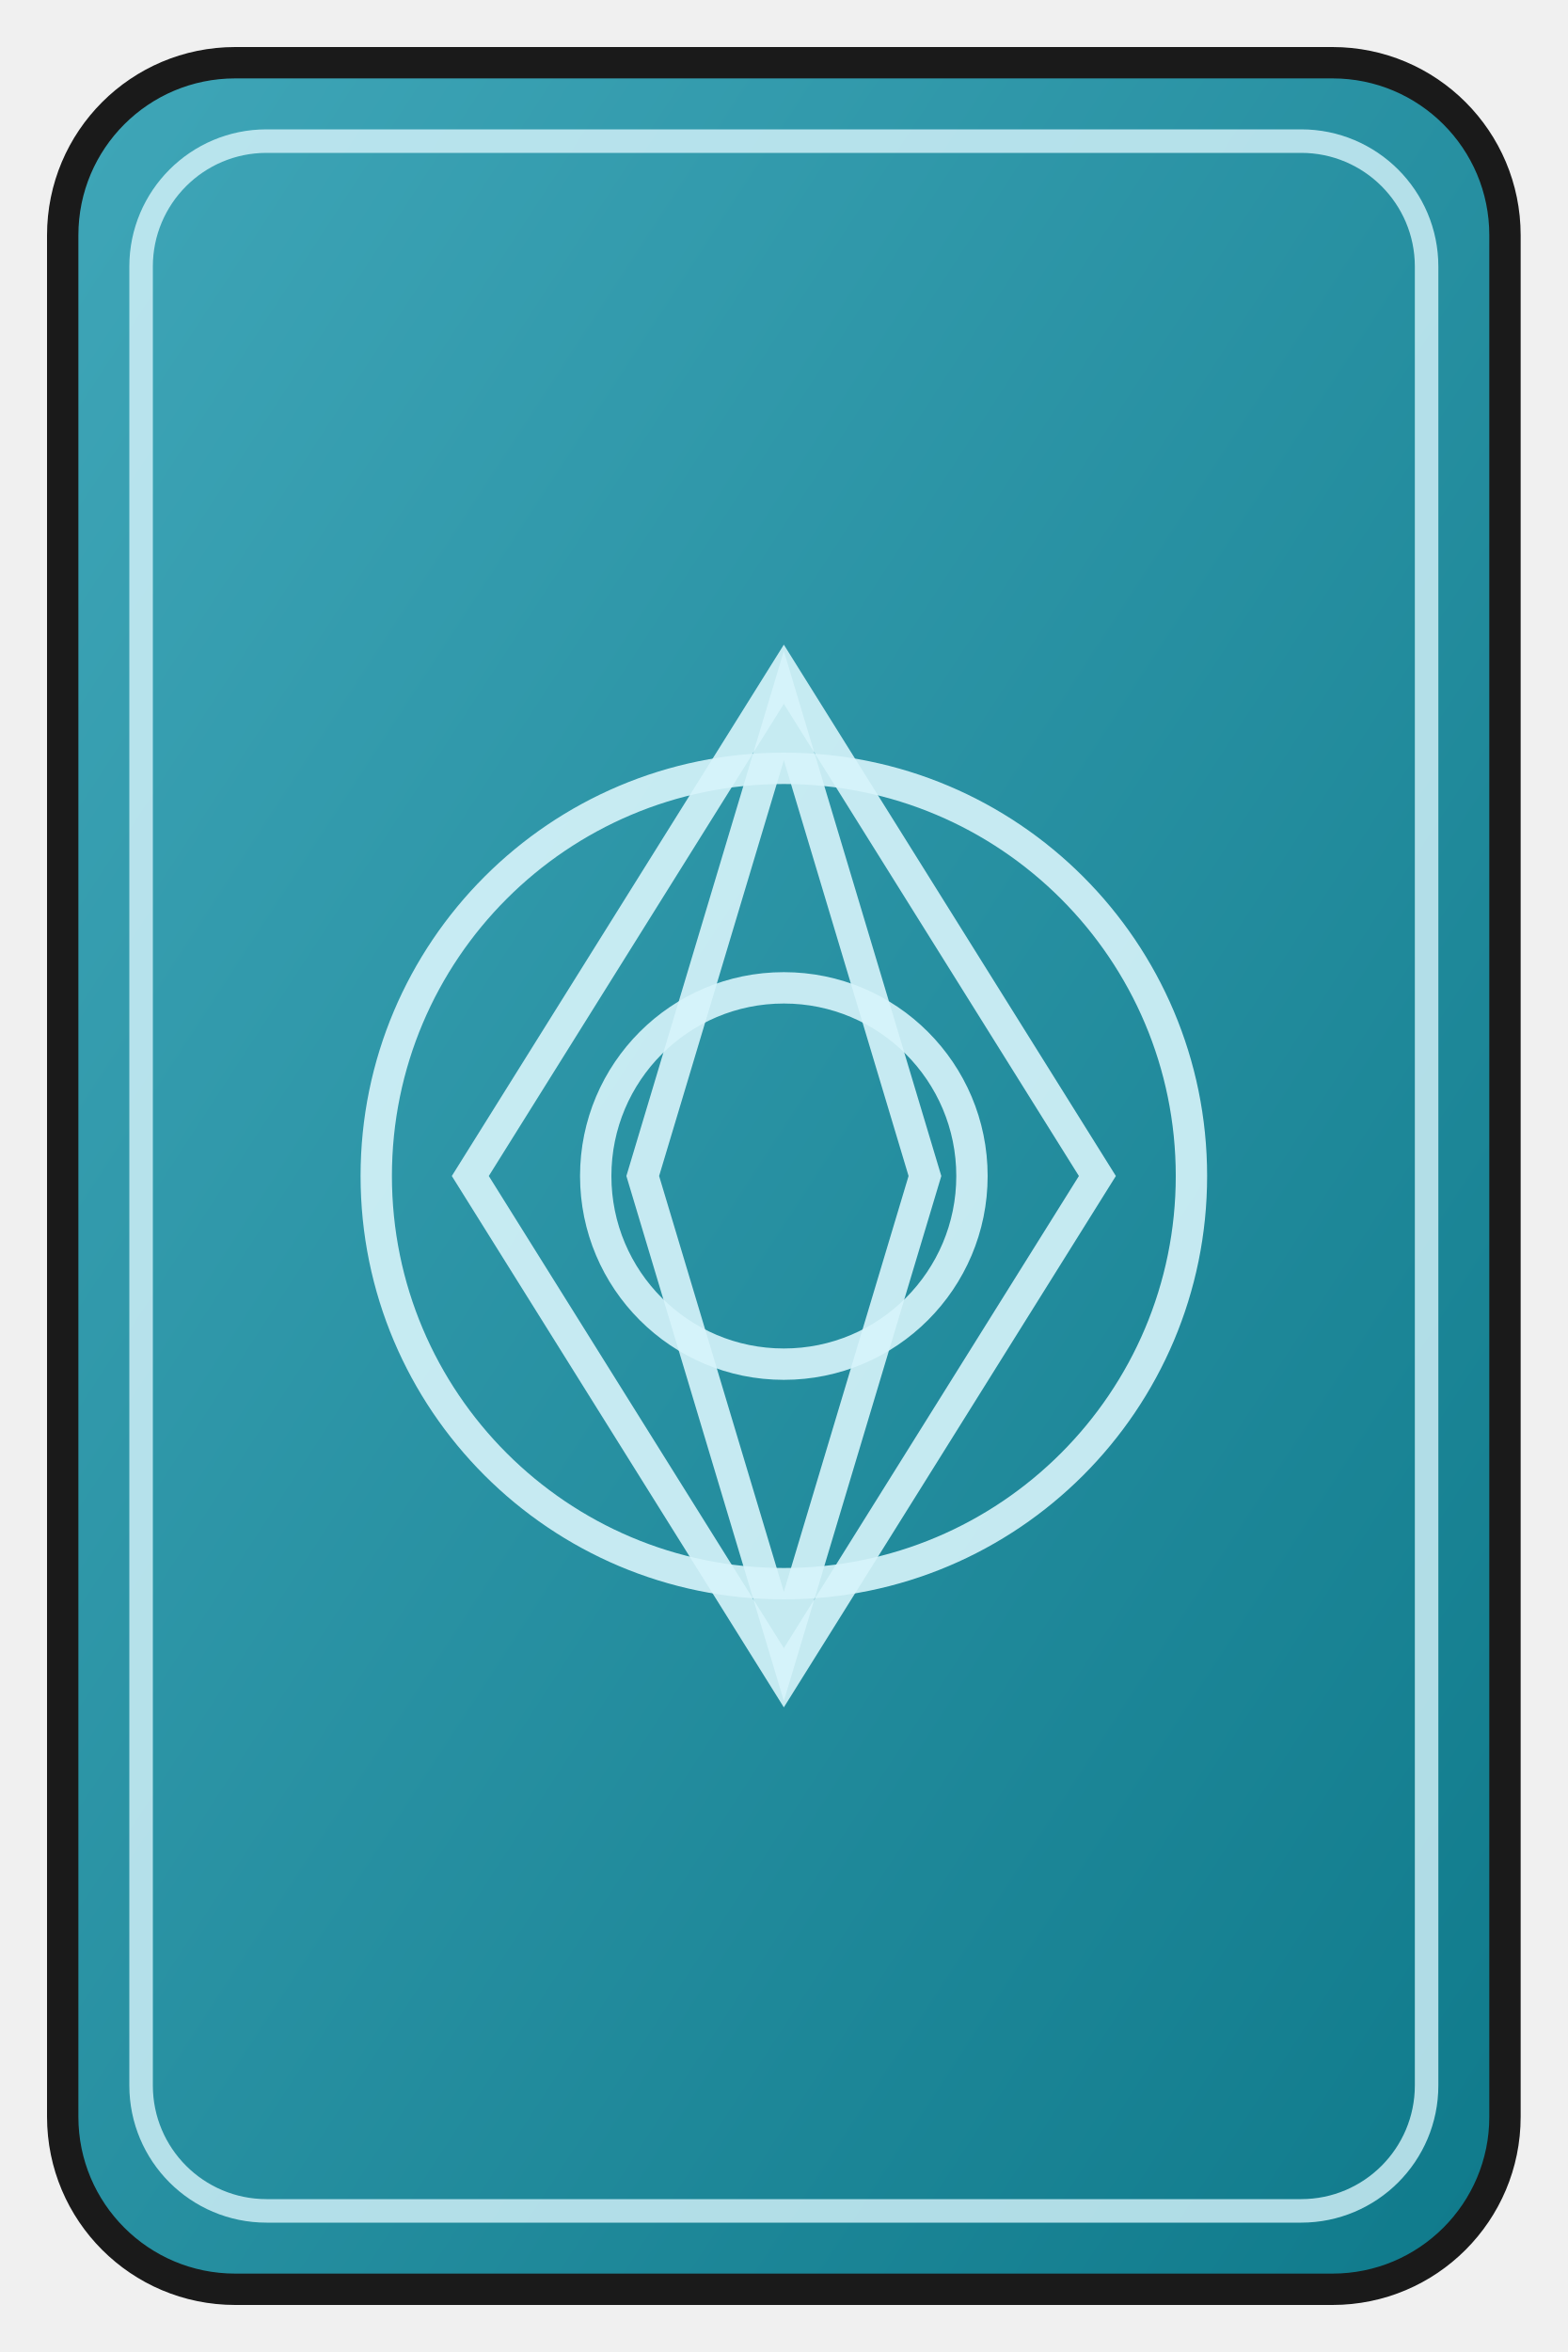
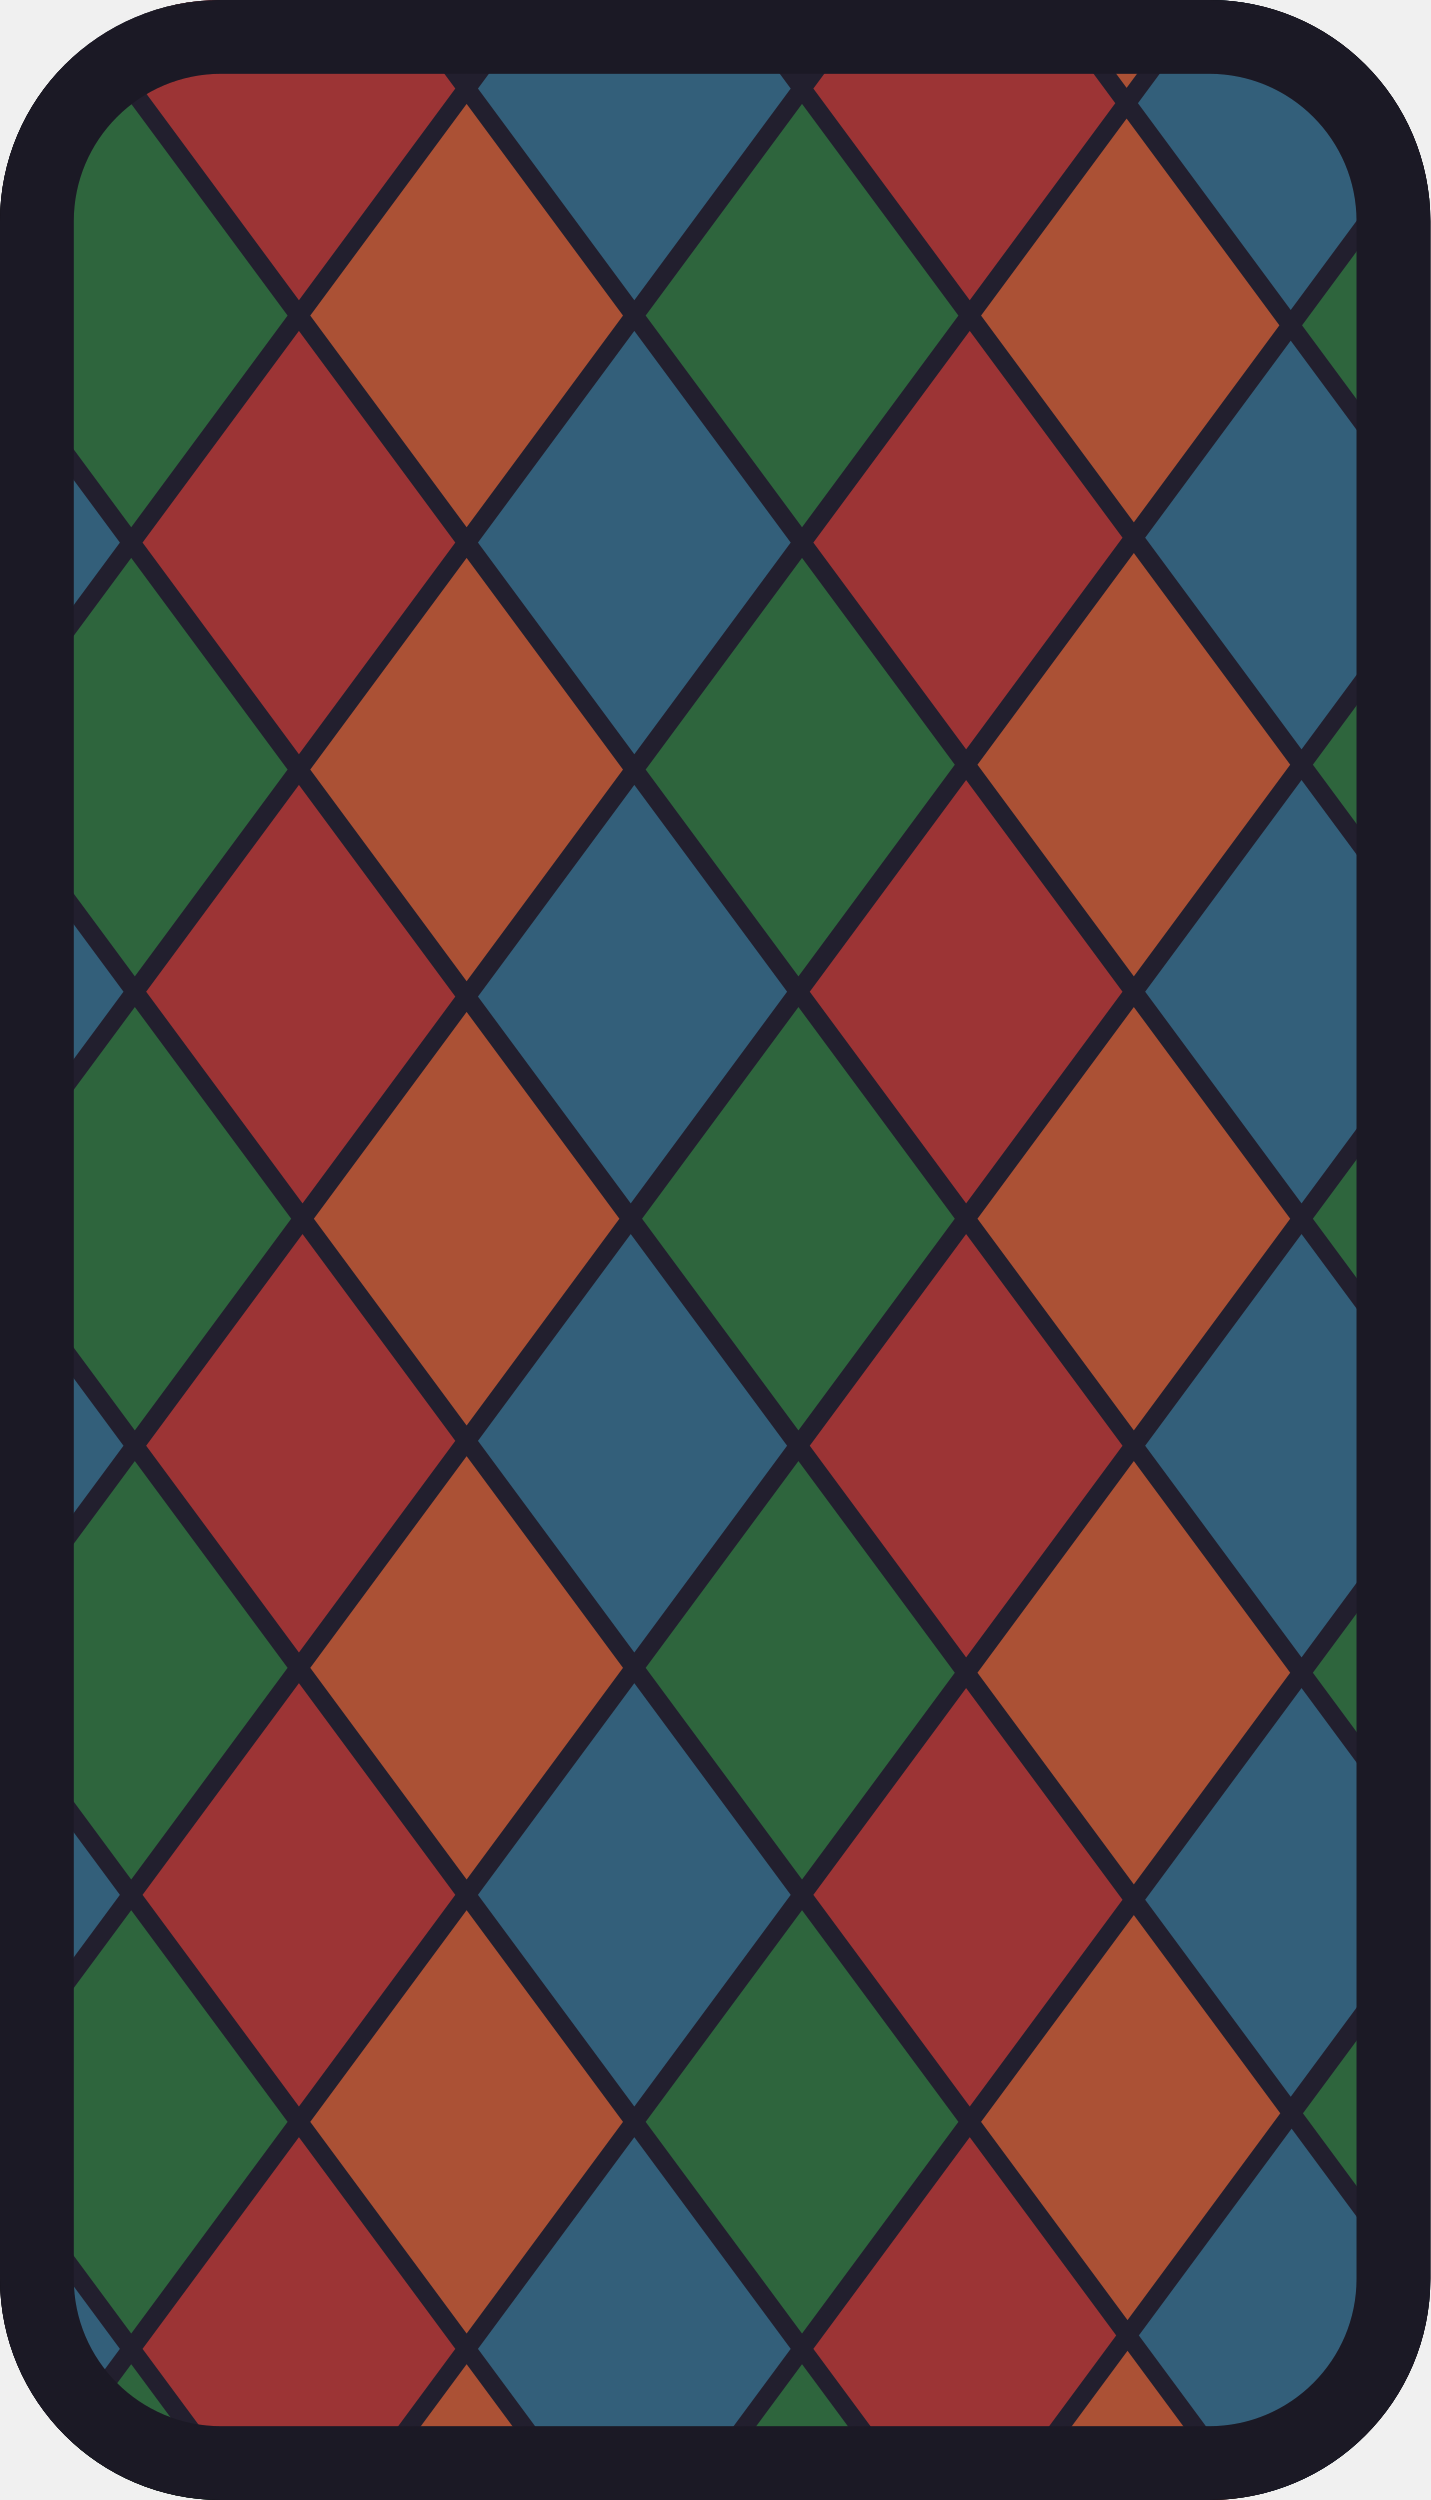
- <svg xmlns="http://www.w3.org/2000/svg" viewBox="0 0 200 300" shape-rendering="geometricPrecision">
+ <svg xmlns="http://www.w3.org/2000/svg" width="349" height="610" viewBox="0 0 349 610" fill="none">
+   <g clip-path="url(#clip0_22_654)">
+     <path d="M0 51C0 22.834 22.834 0 51 0H298C326.167 0 349 22.834 349 51V559C349 587.167 326.167 610 298 610H51C22.834 610 0 587.167 0 559V51Z" fill="#221F2E" />
+     <path d="M70.172 628.514L55.777 648H51.628C32.503 648 17 631.467 17 611.074V597.194L32.017 576.867L70.172 628.514Z" fill="#2E653D" />
+     <path d="M70.171 517.734L32.017 569.381L17 549.053V486.416L32.018 466.089L70.171 517.734Z" fill="#2E653D" />
+     <path d="M332 534.708L317.919 515.649L332 496.589V534.708Z" fill="#2E653D" />
+     <path d="M70.172 406.955L32.017 458.602L17 438.274V378.017L32.897 356.499L70.172 406.955Z" fill="#2E653D" />
+     <path d="M332 423.93L320.339 408.145L332 392.36V423.93Z" fill="#2E653D" />
+     <path d="M30.131 352.756L17 370.53V334.98L30.131 352.756Z" fill="#335F7A" />
+     <path d="M71.051 297.366L32.897 349.014L17 327.494V267.238L32.897 245.72L71.051 297.366Z" fill="#2E653D" />
+     <path d="M332 313.15L320.339 297.366L332 281.581V313.15Z" fill="#2E653D" />
+     <path d="M70.171 187.778L32.897 238.234L17 216.715V156.457L32.017 136.131L70.171 187.778Z" fill="#2E653D" />
+     <path d="M332 202.371L320.339 186.587L332 170.801V202.371Z" fill="#2E653D" />
+     <path d="M111.091 132.388L72.936 184.036L34.782 132.388L72.936 80.742L111.091 132.388Z" fill="#9C3435" />
+     <path d="M70.171 76.998L32.017 128.646L17 108.318V36.926C17 28.527 19.631 20.784 24.06 14.58L70.171 76.998Z" fill="#2E653D" />
+     <path d="M332 98.737L317.7 79.382L332 60.025V98.737Z" fill="#2E653D" />
+     <path d="M111.091 243.169L73.817 293.624L35.662 241.976L72.936 191.521L111.091 243.169Z" fill="#9C3435" />
+     <path d="M111.092 351.566L72.937 403.212L35.662 352.756L73.817 301.109L111.092 351.566Z" fill="#9C3435" />
+     <path d="M111.091 462.344L72.936 513.99L34.782 462.345L72.937 410.699L111.091 462.344Z" fill="#9C3435" />
+     <path d="M111.092 573.125L72.936 624.771L34.782 573.123L72.936 521.477L111.092 573.125Z" fill="#9C3435" />
+     <path d="M84.568 648H61.306L72.936 632.255L84.568 648Z" fill="#9C3435" />
+     <path d="M111.092 21.609L72.936 73.256L26.957 11.017C33.238 4.217 41.97 0 51.628 0H95.128L111.092 21.609Z" fill="#9C3435" />
+     <path d="M152.01 187.779L113.856 239.425L75.701 187.778L113.856 136.131L152.01 187.779Z" fill="#AB5135" />
+     <path d="M152.011 76.998L113.856 128.646L75.701 76.998L113.856 25.351L152.011 76.998Z" fill="#AB5135" />
+     <path d="M151.131 297.367L113.857 347.822L76.582 297.366L113.856 246.911L151.131 297.367Z" fill="#AB5135" />
+     <path d="M152.01 406.954L113.856 458.601L75.703 406.955L113.857 355.309L152.01 406.954Z" fill="#AB5135" />
+     <path d="M152.011 517.735L113.857 569.381L75.701 517.734L113.856 466.087L152.011 517.735Z" fill="#AB5135" />
+     <path d="M152.011 628.513L137.615 648H90.097L75.701 628.513L113.856 576.866L152.011 628.513Z" fill="#AB5135" />
+     <path d="M113.856 17.866L100.657 0H127.055L113.856 17.866Z" fill="#AB5135" />
+     <path d="M192.931 573.123L154.775 624.771L116.621 573.123L154.775 521.476L192.931 573.123Z" fill="#335F7A" />
+     <path d="M166.407 648H143.144L154.775 632.255L166.407 648Z" fill="#335F7A" />
+     <path d="M192.931 462.345L154.777 513.992L116.621 462.344L154.775 410.698L192.931 462.345Z" fill="#335F7A" />
+     <path d="M192.049 352.756L154.775 403.211L116.622 351.566L153.896 301.111L192.049 352.756Z" fill="#335F7A" />
+     <path d="M192.93 132.389L154.775 184.036L116.621 132.388L154.775 80.742L192.93 132.389Z" fill="#335F7A" />
+     <path d="M192.931 21.609L154.775 73.256L116.621 21.61L132.584 0H176.967L192.931 21.609Z" fill="#335F7A" />
+     <path d="M192.051 241.978L153.896 293.624L116.621 243.168L154.775 191.521L192.051 241.978Z" fill="#335F7A" />
+     <path d="M232.969 297.366L194.816 349.014L156.661 297.367L194.816 245.721L232.969 297.366Z" fill="#2E653D" />
+     <path d="M232.97 408.147L195.696 458.602L157.541 406.954L194.815 356.499L232.97 408.147Z" fill="#2E653D" />
+     <path d="M233.85 517.734L195.695 569.381L157.541 517.734L195.695 466.086L233.85 517.734Z" fill="#2E653D" />
+     <path d="M231.43 625.237L214.615 648H171.937L157.541 628.513L195.695 576.866L231.43 625.237Z" fill="#2E653D" />
+     <path d="M232.97 186.588L194.816 238.234L157.541 187.778L195.695 136.131L232.97 186.588Z" fill="#2E653D" />
+     <path d="M233.849 77L195.695 128.646L157.541 76.998L195.695 25.352L233.849 77Z" fill="#2E653D" />
+     <path d="M195.695 17.866L182.496 0H208.894L195.695 17.866Z" fill="#2E653D" />
+     <path d="M272.35 569.848L234.195 621.495L198.46 573.123L236.615 521.476L272.35 569.848Z" fill="#9C3435" />
+     <path d="M248.246 648H220.144L234.195 628.981L248.246 648Z" fill="#9C3435" />
+     <path d="M273.89 463.535L236.616 513.992L198.46 462.344L235.734 411.888L273.89 463.535Z" fill="#9C3435" />
+     <path d="M273.89 352.757L235.735 404.403L197.58 352.756L235.734 301.109L273.89 352.757Z" fill="#9C3435" />
+     <path d="M273.889 241.978L235.735 293.624L197.581 241.978L235.734 190.331L273.889 241.978Z" fill="#9C3435" />
+     <path d="M273.89 131.198L235.735 182.844L198.46 132.388L236.615 80.742L273.89 131.198Z" fill="#9C3435" />
+     <path d="M272.129 25.182L236.615 73.256L198.46 21.609L214.424 0H253.526L272.129 25.182Z" fill="#9C3435" />
+     <path d="M312.17 79.382L276.655 127.455L239.38 76.998L274.894 28.926L312.17 79.382Z" fill="#AB5135" />
+     <path d="M321.988 637.04C315.712 643.806 307.002 648 297.372 648H253.777L236.96 625.237L275.115 573.591L321.988 637.04Z" fill="#AB5135" />
+     <path d="M312.39 515.649L275.115 566.106L239.38 517.734L276.655 467.277L312.39 515.649Z" fill="#AB5135" />
+     <path d="M314.809 408.145L276.655 459.793L238.5 408.145L276.654 356.498L314.809 408.145Z" fill="#AB5135" />
+     <path d="M314.809 297.367L276.655 349.014L238.5 297.366L276.654 245.72L314.809 297.367Z" fill="#AB5135" />
+     <path d="M314.809 186.587L276.655 238.234L238.501 186.588L276.655 134.94L314.809 186.587Z" fill="#AB5135" />
+     <path d="M274.894 21.44L259.055 0H290.733L274.894 21.44Z" fill="#AB5135" />
+     <path d="M332 542.192V611.074C332 619.502 329.349 627.269 324.892 633.484L277.88 569.848L315.155 519.391L332 542.192Z" fill="#335F7A" />
+     <path d="M332 431.414V488.509L314.935 511.609L279.419 463.535L317.575 411.888L332 431.414Z" fill="#335F7A" />
+     <path d="M332 320.635V384.877L317.575 404.403L279.419 352.756L317.575 301.108L332 320.635Z" fill="#335F7A" />
+     <path d="M332 209.855V274.097L317.575 293.624L279.419 241.976L317.575 190.329L332 209.855Z" fill="#335F7A" />
+     <path d="M332 106.223V163.317L317.575 182.843L279.42 131.197L314.935 83.124L332 106.223Z" fill="#335F7A" />
+     <path d="M297.372 0C316.497 1.22788e-06 332 16.532 332 36.926V52.54L314.935 75.638L277.66 25.182L296.263 0H297.372Z" fill="#335F7A" />
+     <path d="M29.251 132.388L17 148.972V115.804L29.251 132.388Z" fill="#335F7A" />
+     <path d="M30.131 241.976L17 259.751V224.201L30.131 241.976Z" fill="#335F7A" />
+     <path d="M29.252 462.345L17 478.93V445.759L29.252 462.345Z" fill="#335F7A" />
+     <path d="M29.251 573.123L17 589.708V556.539L29.251 573.123Z" fill="#335F7A" />
+     <path d="M206.762 -3.805C221.238 -4.257 249.153 -4.391 264.508 -4.425C264.79 -4.426 265.071 -4.427 265.353 -4.428C268.997 -4.438 272.444 -4.459 276.483 -4.484C281.927 -4.517 288.451 -4.556 298 -4.57C305.922 -4.553 316.257 -3.019 327.25 3.783C334.592 8.273 340.868 14.499 345.424 21.826C350.85 30.506 353.776 40.753 353.782 51C353.918 94.5 353.879 138 353.711 181.5C353.585 213.958 353.429 246.415 353.259 278.873C353.261 279.951 353.263 281.047 353.265 282.155C353.303 303.557 353.346 330.097 353.184 346.772C352.979 367.972 352.79 382.372 352.628 394.198C352.327 449.132 352.046 504.066 351.859 559C351.879 572.577 346.469 586.053 337.122 595.85C327.121 606.508 312.599 612.763 298 612.659C290.617 612.648 283.234 612.639 275.851 612.633C256.29 612.615 236.723 612.609 217.162 612.611C205.77 612.683 194.939 612.77 184.895 612.849C170.782 612.96 158.217 613.055 147.838 613.077C122.833 613.129 94.468 612.947 73.404 612.817C69.961 612.795 66.711 612.775 63.705 612.757C59.47 612.763 55.235 612.77 51 612.776C37.813 612.852 24.668 607.805 14.902 598.932C14.049 598.119 13.216 597.271 12.401 596.383C5.152 588.352 -2.167 576.518 -2.306 559C-2.291 552.901 -2.282 546.206 -2.273 538.784C-2.257 526.753 -2.238 512.808 -2.185 496.392C-2.151 485.814 -2.001 480.38 -1.88 475.94C-1.845 474.634 -1.812 473.409 -1.785 472.169C-1.692 467.919 -1.78 463.44 -1.882 458.148C-2.015 451.283 -2.168 443.046 -1.998 432.166C-1.464 397.496 -1.77 382.219 -1.98 370.663C-2.042 367.273 -2.098 364.2 -2.125 361.055C-2.215 350.854 -2.073 336.322 -1.907 325.339C-1.775 316.63 -1.857 299.206 -1.967 285.991C-2.008 280.995 -1.994 274.238 -1.977 266.279C-1.959 258.044 -1.939 248.515 -1.97 238.321C-2.048 212.56 -2.073 198.87 -2.093 187.865C-2.099 184.727 -2.103 181.804 -2.108 178.885C-2.124 169.659 -2.124 158.21 -2.121 146.618C-2.118 132.746 -2.111 118.668 -2.126 107.955C-2.021 88.971 -1.912 69.984 -1.804 51C-1.77 41.905 0.664 32.844 5.204 24.992C12.52 12.036 25.292 4.04 35.172 1.372C45.153 -1.381 51.037 -0.327 51 -0.119C51.03 0.341 45.184 -0.001 35.751 3.189C26.391 6.299 14.606 14.232 7.85 26.498C3.651 33.942 1.462 42.468 1.521 51C1.623 70.951 1.727 90.903 1.826 110.853C2.001 145.852 2.163 180.852 2.265 215.851C2.337 240.334 2.394 264.818 2.435 289.301C2.44 291.822 2.444 294.343 2.448 296.863C2.644 317.432 2.838 337.96 2.928 352.424C3.003 364.367 2.946 373.073 2.895 380.529C2.861 385.66 2.829 390.201 2.848 394.795C2.858 397.262 2.876 400.632 2.898 404.696C2.987 421.291 3.146 449.474 3.044 475.186C2.999 486.594 2.884 499.848 2.768 512.501C2.604 530.593 2.44 547.465 2.513 555.982C2.521 556.979 2.529 557.985 2.536 559C2.381 572.581 9.231 587.362 19.652 595.977C30.169 605.101 42.776 607.466 49.499 607.422C50.002 607.427 50.502 607.425 51 607.417C58.934 607.288 66.016 607.336 76.239 607.409C83.794 607.462 93.068 607.529 105.67 607.545C120.22 607.564 130.514 607.662 139.264 607.747C151.578 607.866 160.843 607.959 174.652 607.76C189.991 607.539 206.023 607.388 218.649 607.441C224.4 607.466 230.979 607.452 237.824 607.438C246.885 607.419 256.417 607.399 265.119 607.468C272.29 607.524 278.217 607.682 283.462 607.822C285.098 607.866 286.669 607.908 288.189 607.944C291.46 607.941 294.73 607.937 298 607.933C300.353 607.93 302.687 607.761 305.008 607.425C305.879 607.273 306.8 607.086 307.741 606.864C312.477 605.736 318.196 603.692 324.329 599.607C333.963 593.074 340.404 584.449 343.943 574.29C345.558 569.562 346.49 564.464 346.513 559C346.527 555.109 346.531 551.063 346.517 546.796C346.492 539.605 346.418 531.417 346.345 523.3C346.236 511.245 346.127 499.34 346.187 491.068C346.209 487.969 346.314 485.304 346.419 482.668C346.42 482.656 346.421 482.645 346.421 482.633C346.428 482.454 346.435 482.274 346.442 482.095C346.35 461.951 346.25 441.805 346.145 421.661C346.116 419.915 346.088 418.151 346.06 416.403C345.924 407.861 345.791 399.561 345.605 394.149C345.404 388.284 345.281 373.539 345.152 358C345.068 347.824 344.98 337.303 344.866 328.715C344.799 323.694 344.91 318.931 345.025 314.03C345.132 309.458 345.243 304.764 345.213 299.632C345.199 297.062 345.151 294.286 345.1 291.323C345.055 288.715 345.008 285.957 344.978 283.069C344.951 280.387 345.011 274.412 345.088 266.751C345.135 262.017 345.189 256.637 345.233 250.991C345.16 236.068 345.09 221.142 345.026 206.219C344.926 203.105 344.797 200.404 344.63 198.265C344.511 196.731 344.368 195.425 344.223 194.083C344.024 192.257 343.819 190.367 343.656 187.763C343.528 185.728 343.477 183.328 343.53 181.716C343.533 181.643 343.535 181.571 343.538 181.5C343.564 180.853 343.606 180.338 343.644 179.866C343.692 179.267 343.735 178.732 343.734 178.079C343.733 177.607 343.699 177.117 343.657 176.514C343.592 175.552 343.506 174.3 343.504 172.395C343.495 165.305 343.527 157.246 343.562 149.352C343.601 140.573 343.643 131.993 343.631 125.157C343.616 117.499 343.765 106.586 343.918 95.656C344.025 88.03 344.133 80.393 344.189 73.842C344.243 67.421 344.199 60.736 344.159 54.263C344.152 53.168 344.145 52.08 344.139 51C344.113 45.012 342.902 39.395 341.262 34.742C340.876 33.644 340.458 32.254 339.807 30.54C339.345 29.326 338.759 27.942 337.971 26.42C334.1 20.066 328.694 14.638 322.336 10.735C322.103 10.612 321.863 10.488 321.62 10.365C321.616 10.363 321.612 10.361 321.609 10.359C316.375 7.777 308.894 4.873 298 4.493C297.457 4.479 296.906 4.463 296.349 4.446C293.103 4.346 291.06 4.189 289.219 4.048C287.412 3.91 285.796 3.787 283.431 3.75C280.745 3.707 277.573 3.765 274.116 3.826C269.262 3.911 263.839 4 258.398 3.843C258.027 3.833 257.627 3.821 257.211 3.809C253.267 3.698 247.429 3.534 241.619 3.254C224.382 3.076 207.143 2.883 189.906 2.684C161.173 2.352 132.435 2.004 103.705 1.675C89.728 1.513 76.323 1.205 66.439 0.874C56.554 0.538 51 0.212 51 -0.119C51.001 -0.451 56.555 -0.787 66.439 -1.139C76.323 -1.486 89.727 -1.816 103.705 -2C126.498 -2.296 149.297 -2.601 172.093 -2.898C173.288 -2.92 174.487 -2.943 175.682 -2.964C184.568 -3.126 192.813 -3.371 201.064 -3.628C202.959 -3.687 204.858 -3.746 206.762 -3.805Z" fill="black" />
+   </g>
+   <rect x="9" y="9" width="331" height="592" rx="45" stroke="#221F2E" stroke-width="18" />
+   <rect x="9" y="9" width="331" height="592" rx="45" stroke="black" stroke-opacity="0.2" stroke-width="18" />
  <defs>
-     <linearGradient id="bg" x1="0" y1="0" x2="1" y2="1">
-       <stop offset="0%" stop-color="#3fa6b8" />
-       <stop offset="100%" stop-color="#0f7a8b" />
-     </linearGradient>
+     <clipPath id="clip0_22_654">
+       <rect width="349" height="610" rx="54" fill="white" />
+     </clipPath>
  </defs>
-   <rect x="8" y="8" width="184" height="284" rx="22" fill="url(#bg)" stroke="#1a1a1a" stroke-width="4" />
-   <rect x="18" y="18" width="164" height="264" rx="16" fill="none" stroke="#d7f4fb" stroke-width="3" opacity="0.8" />
-   <circle cx="100" cy="150" r="52" fill="none" stroke="#d7f4fb" stroke-width="4" opacity="0.9" />
-   <circle cx="100" cy="150" r="24" fill="none" stroke="#d7f4fb" stroke-width="4" opacity="0.9" />
-   <path d="M100 90 L118 150 L100 210 L82 150 Z" fill="none" stroke="#d7f4fb" stroke-width="4" opacity="0.9" />
-   <path d="M60 150 L100 86 L140 150 L100 214 Z" fill="none" stroke="#d7f4fb" stroke-width="4" opacity="0.9" />
</svg>
